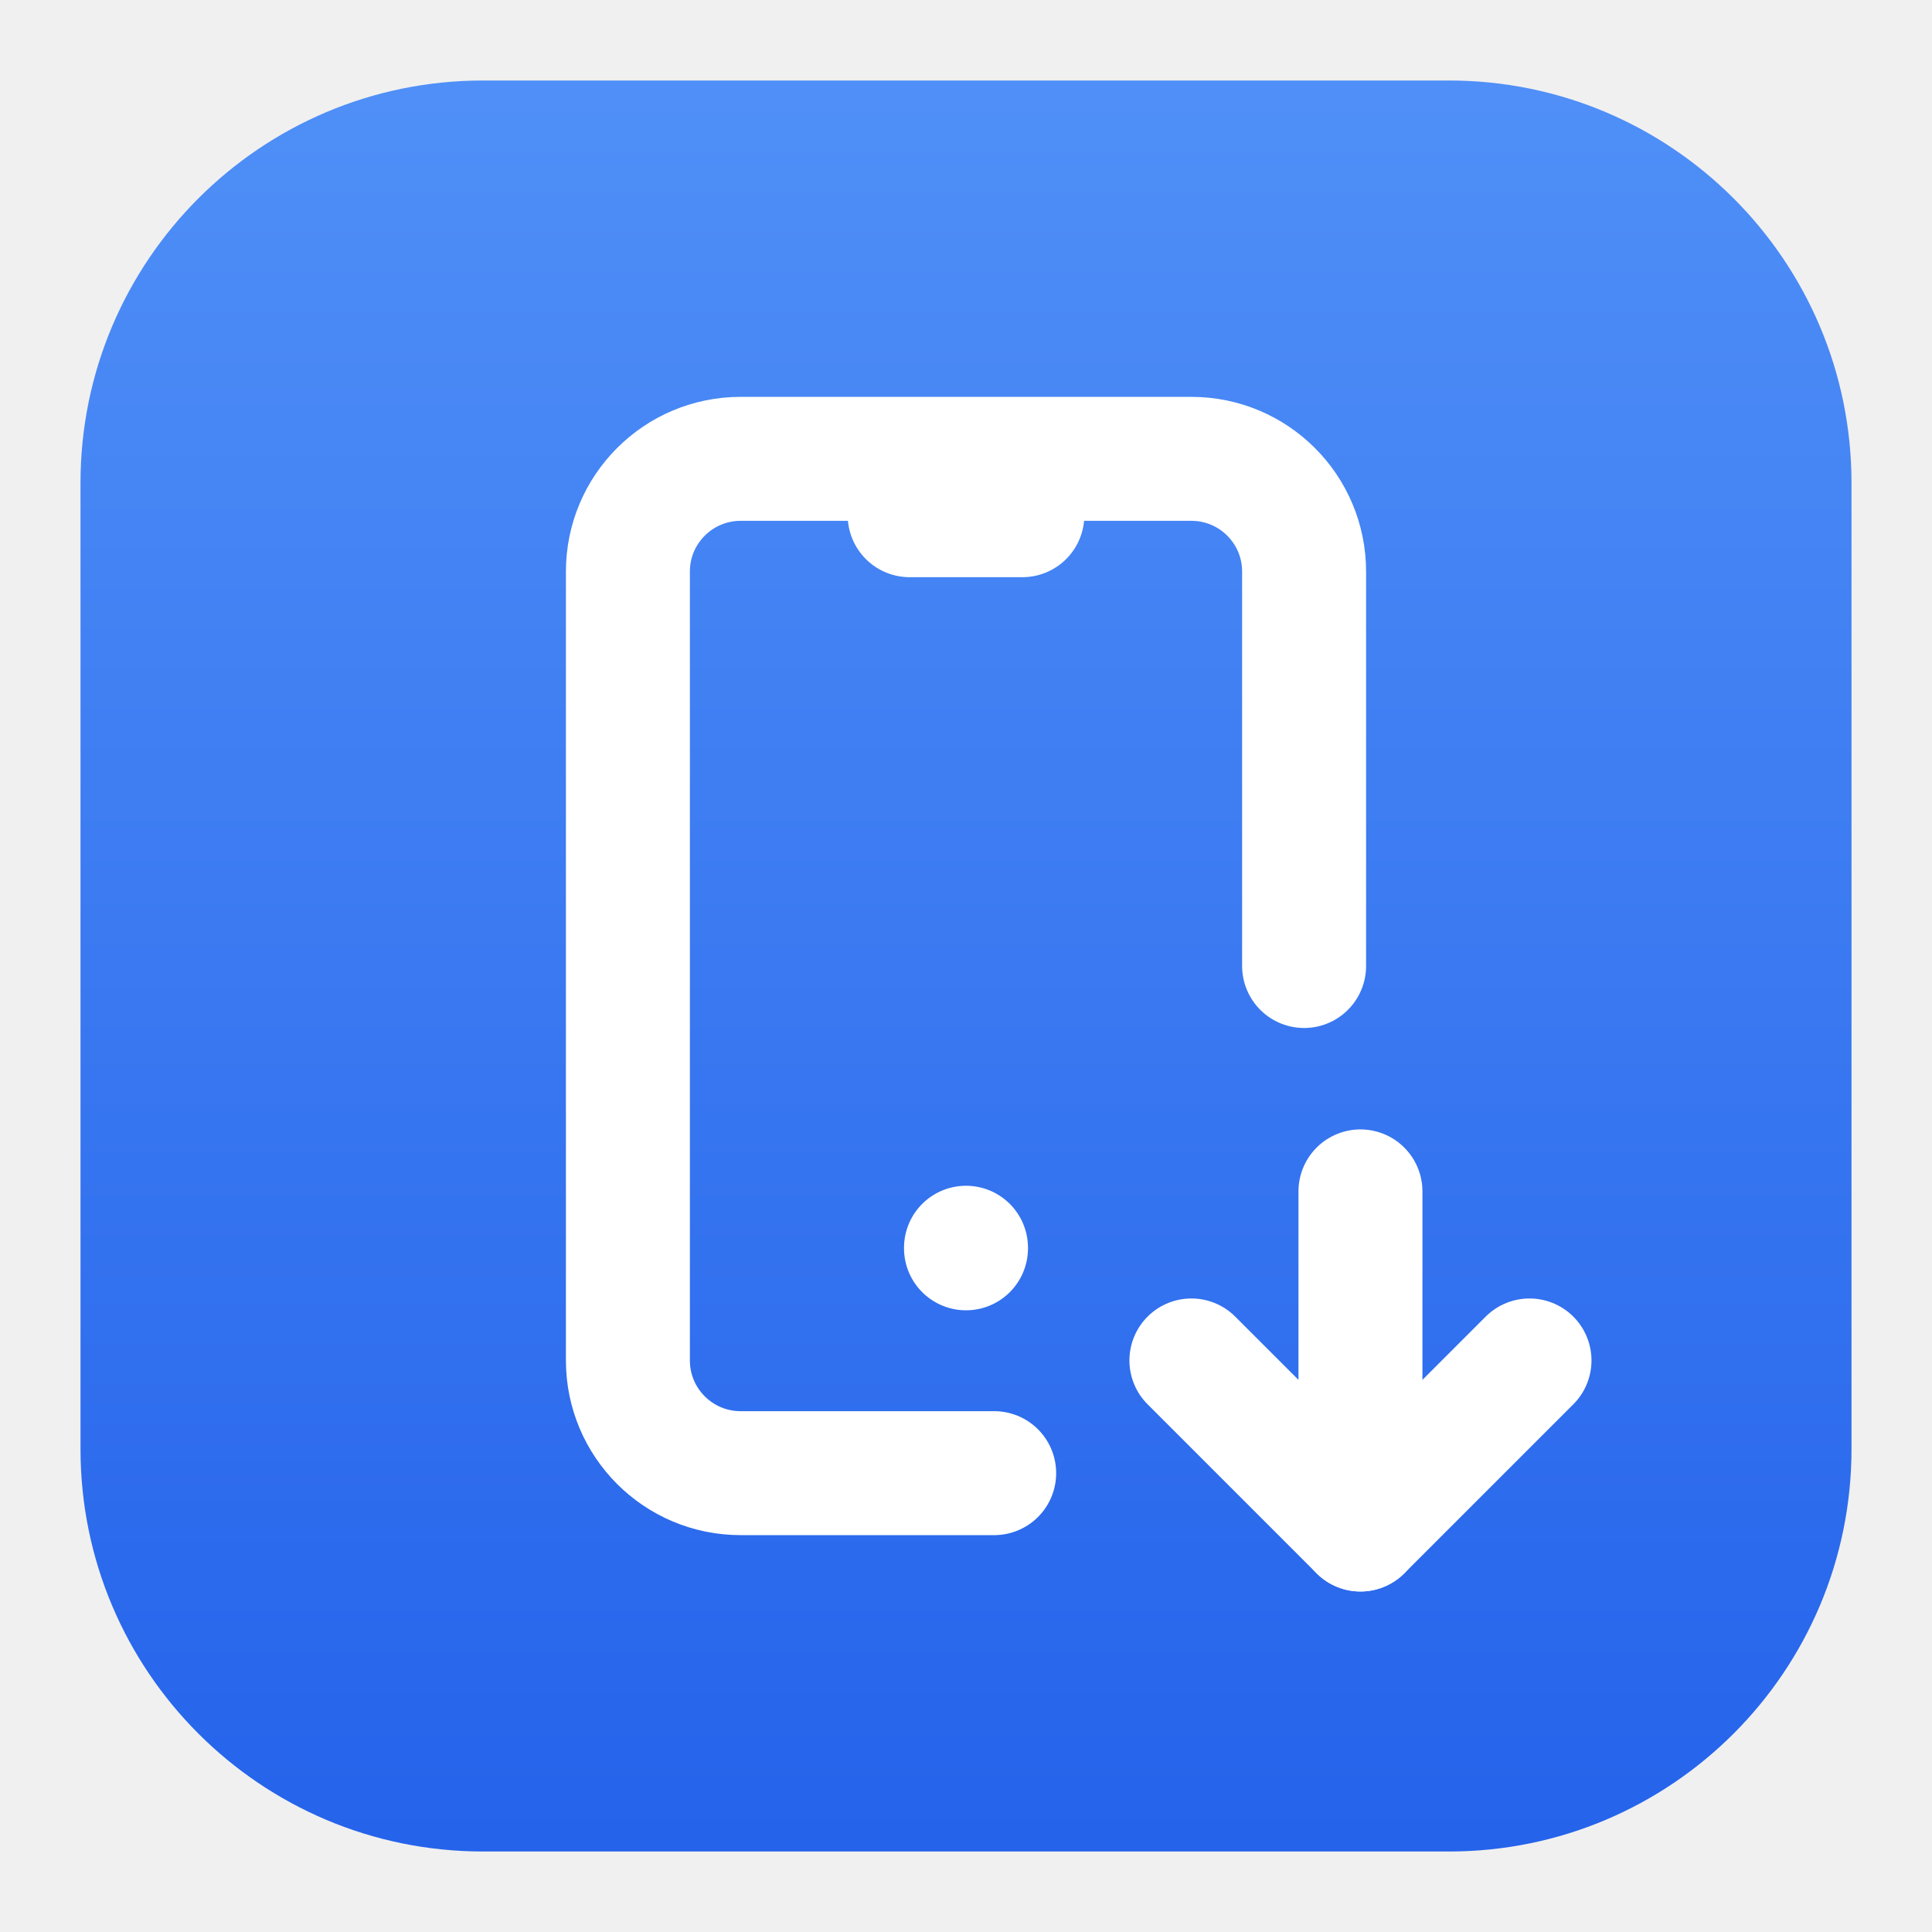
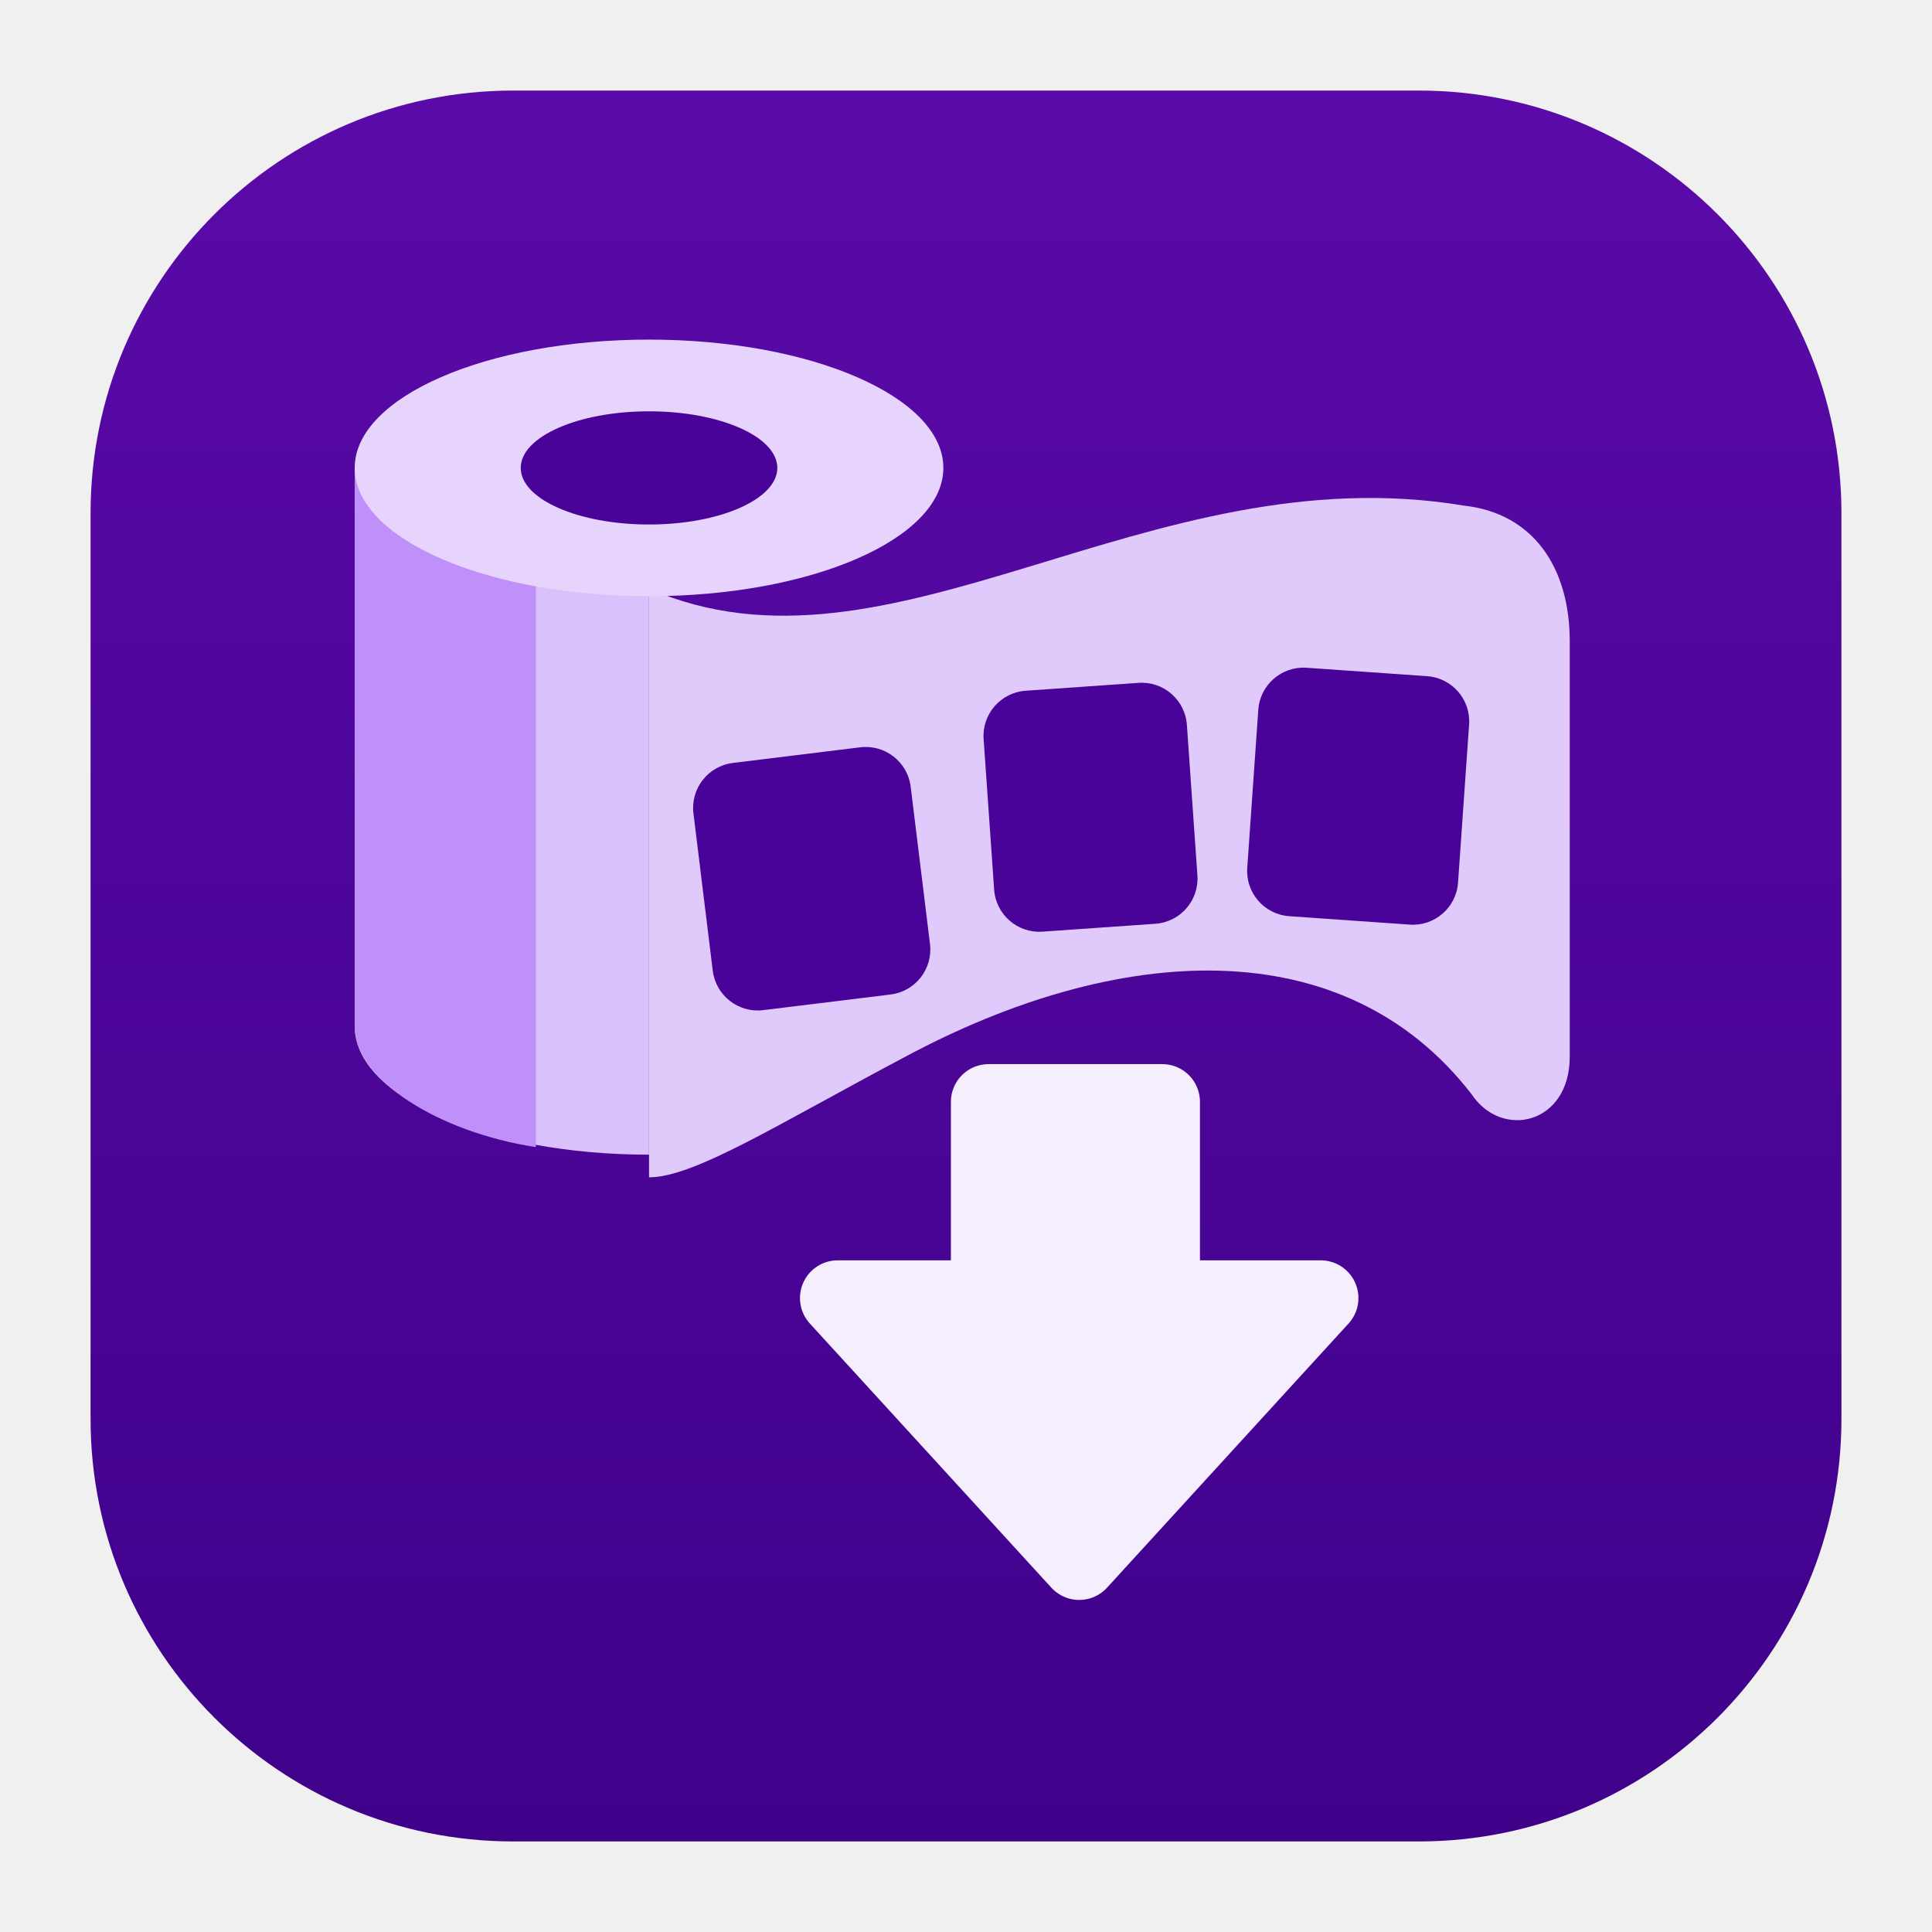
- <svg xmlns="http://www.w3.org/2000/svg" width="256" height="256" viewBox="0 0 24 24">
+ <svg xmlns="http://www.w3.org/2000/svg" width="256" height="256" viewBox="0 0 256 256">
  <defs>
    <linearGradient id="bg" x1="0" y1="0" x2="0" y2="1">
-       <stop offset="0" stop-color="#4f8ff7" />
-       <stop offset="1" stop-color="#2563eb" />
+       <stop offset="0" stop-color="#5a0aa8" />
+       <stop offset="1" stop-color="#3f018a" />
    </linearGradient>
  </defs>
-   <rect x="1" y="1" width="22" height="22" rx="5" fill="url(#bg)" />
-   <g transform="translate(3.6 3.6) scale(0.7)" fill="none" stroke="#ffffff" stroke-width="2.2" stroke-linecap="round" stroke-linejoin="round">
-     <path d="M12.5 21h-4.5a2 2 0 0 1 -2 -2v-14a2 2 0 0 1 2 -2h8a2 2 0 0 1 2 2v7" />
-     <path d="M11 4h2" />
-     <path d="M12 17v.01" />
-     <path d="M19 16v6" />
-     <path d="M22 19l-3 3l-3 -3" />
+   <rect x="12" y="12" width="232" height="232" rx="56" fill="url(#bg)" />
+   <path fill="#dfcafb" d="M 86 78            C 118 92, 152 60, 194 67            C 203 68, 208 75, 208 85            L 208 140            C 208 149, 199 151, 195 145            C 178 123, 148 125, 120 140            C 103 149, 92 156, 86 156 Z" />
+   <g fill="#4a0398">
+     <rect x="93" y="100" width="29" height="33" rx="6" transform="rotate(-7 107 116)" />
+     <rect x="131" y="91" width="27" height="32" rx="6" transform="rotate(-4 144 107)" />
+     <rect x="166" y="89" width="28" height="33" rx="6" transform="rotate(4 180 105)" />
  </g>
+   <path fill="#d9c1fb" d="M 47 62 L 47 136 A 39 17 0 0 0 86 153 L 86 62 Z" />
+   <path fill="#bf8ffa" d="M 47 62 L 47 136 C 47 143, 58 150, 71 152 L 71 72 C 58 70, 47 66, 47 62 Z" />
+   <ellipse cx="86" cy="62" rx="39" ry="17" fill="#e6d4fd" />
+   <ellipse cx="86" cy="62" rx="17" ry="7.5" fill="#4a0398" />
+   <path fill="#f5eefc" stroke="#f5eefc" stroke-width="10" stroke-linejoin="round" d="M 131 146 L 154 146 L 154 172 L 175 172 L 143 207 L 111 172 L 131 172 Z" />
</svg>
